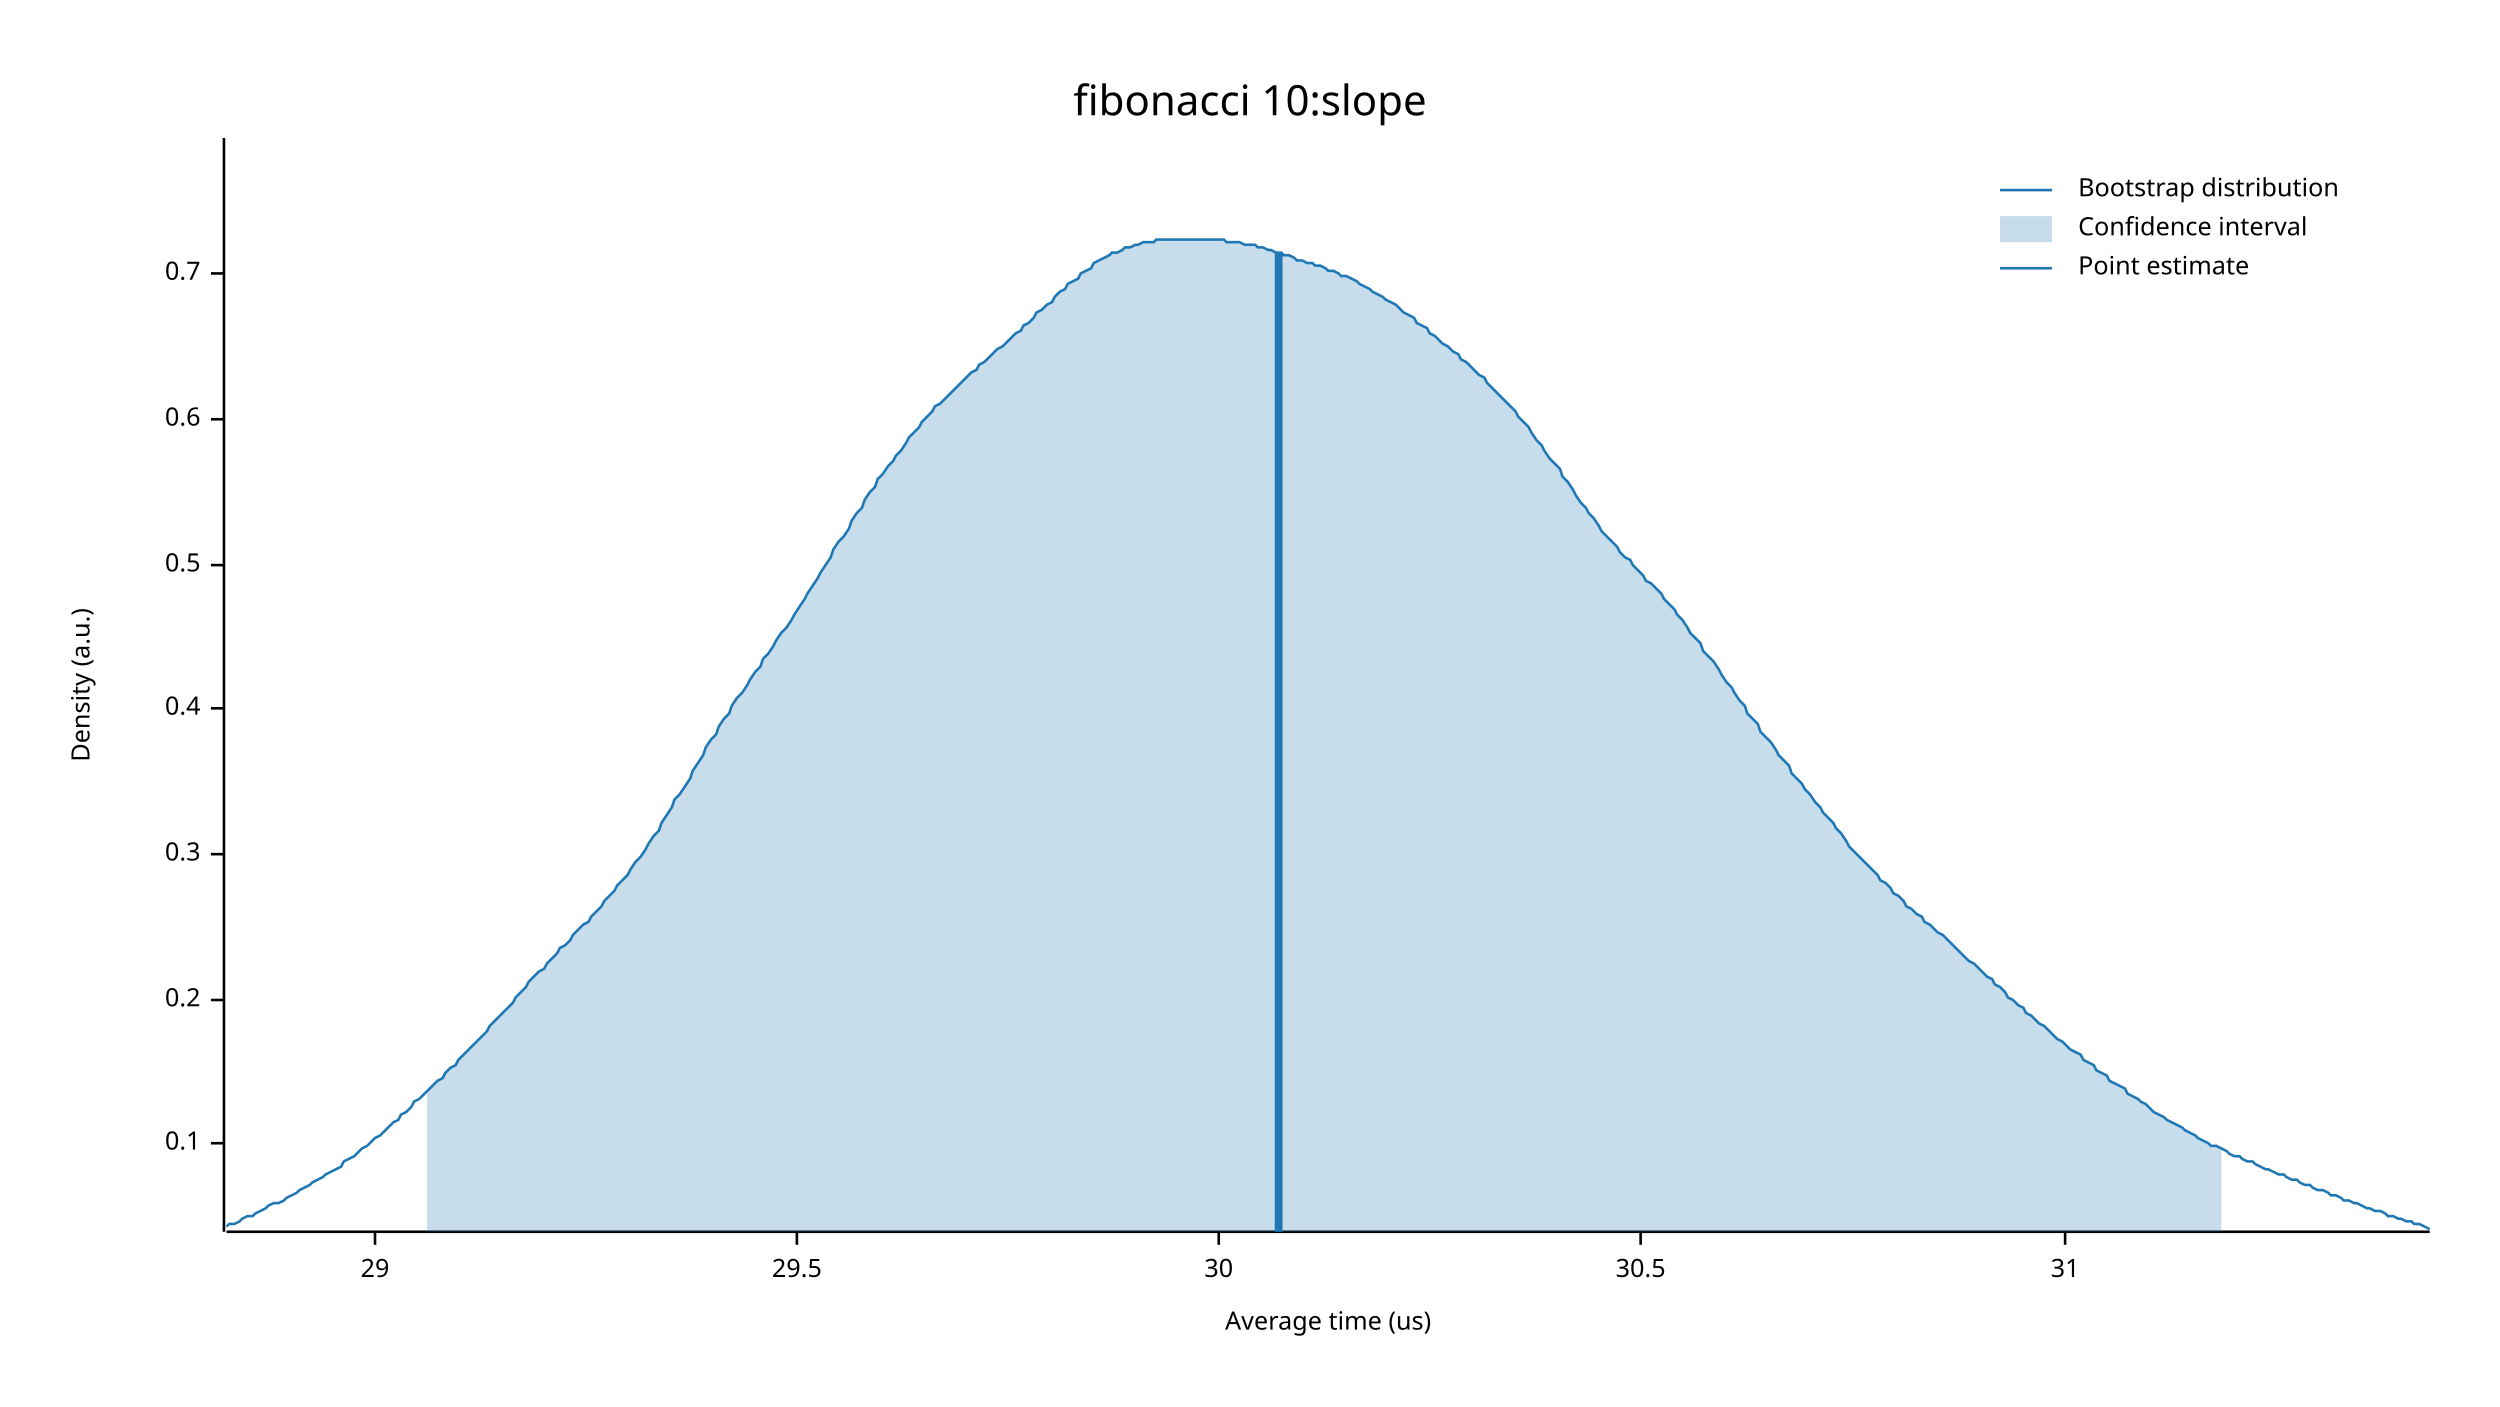
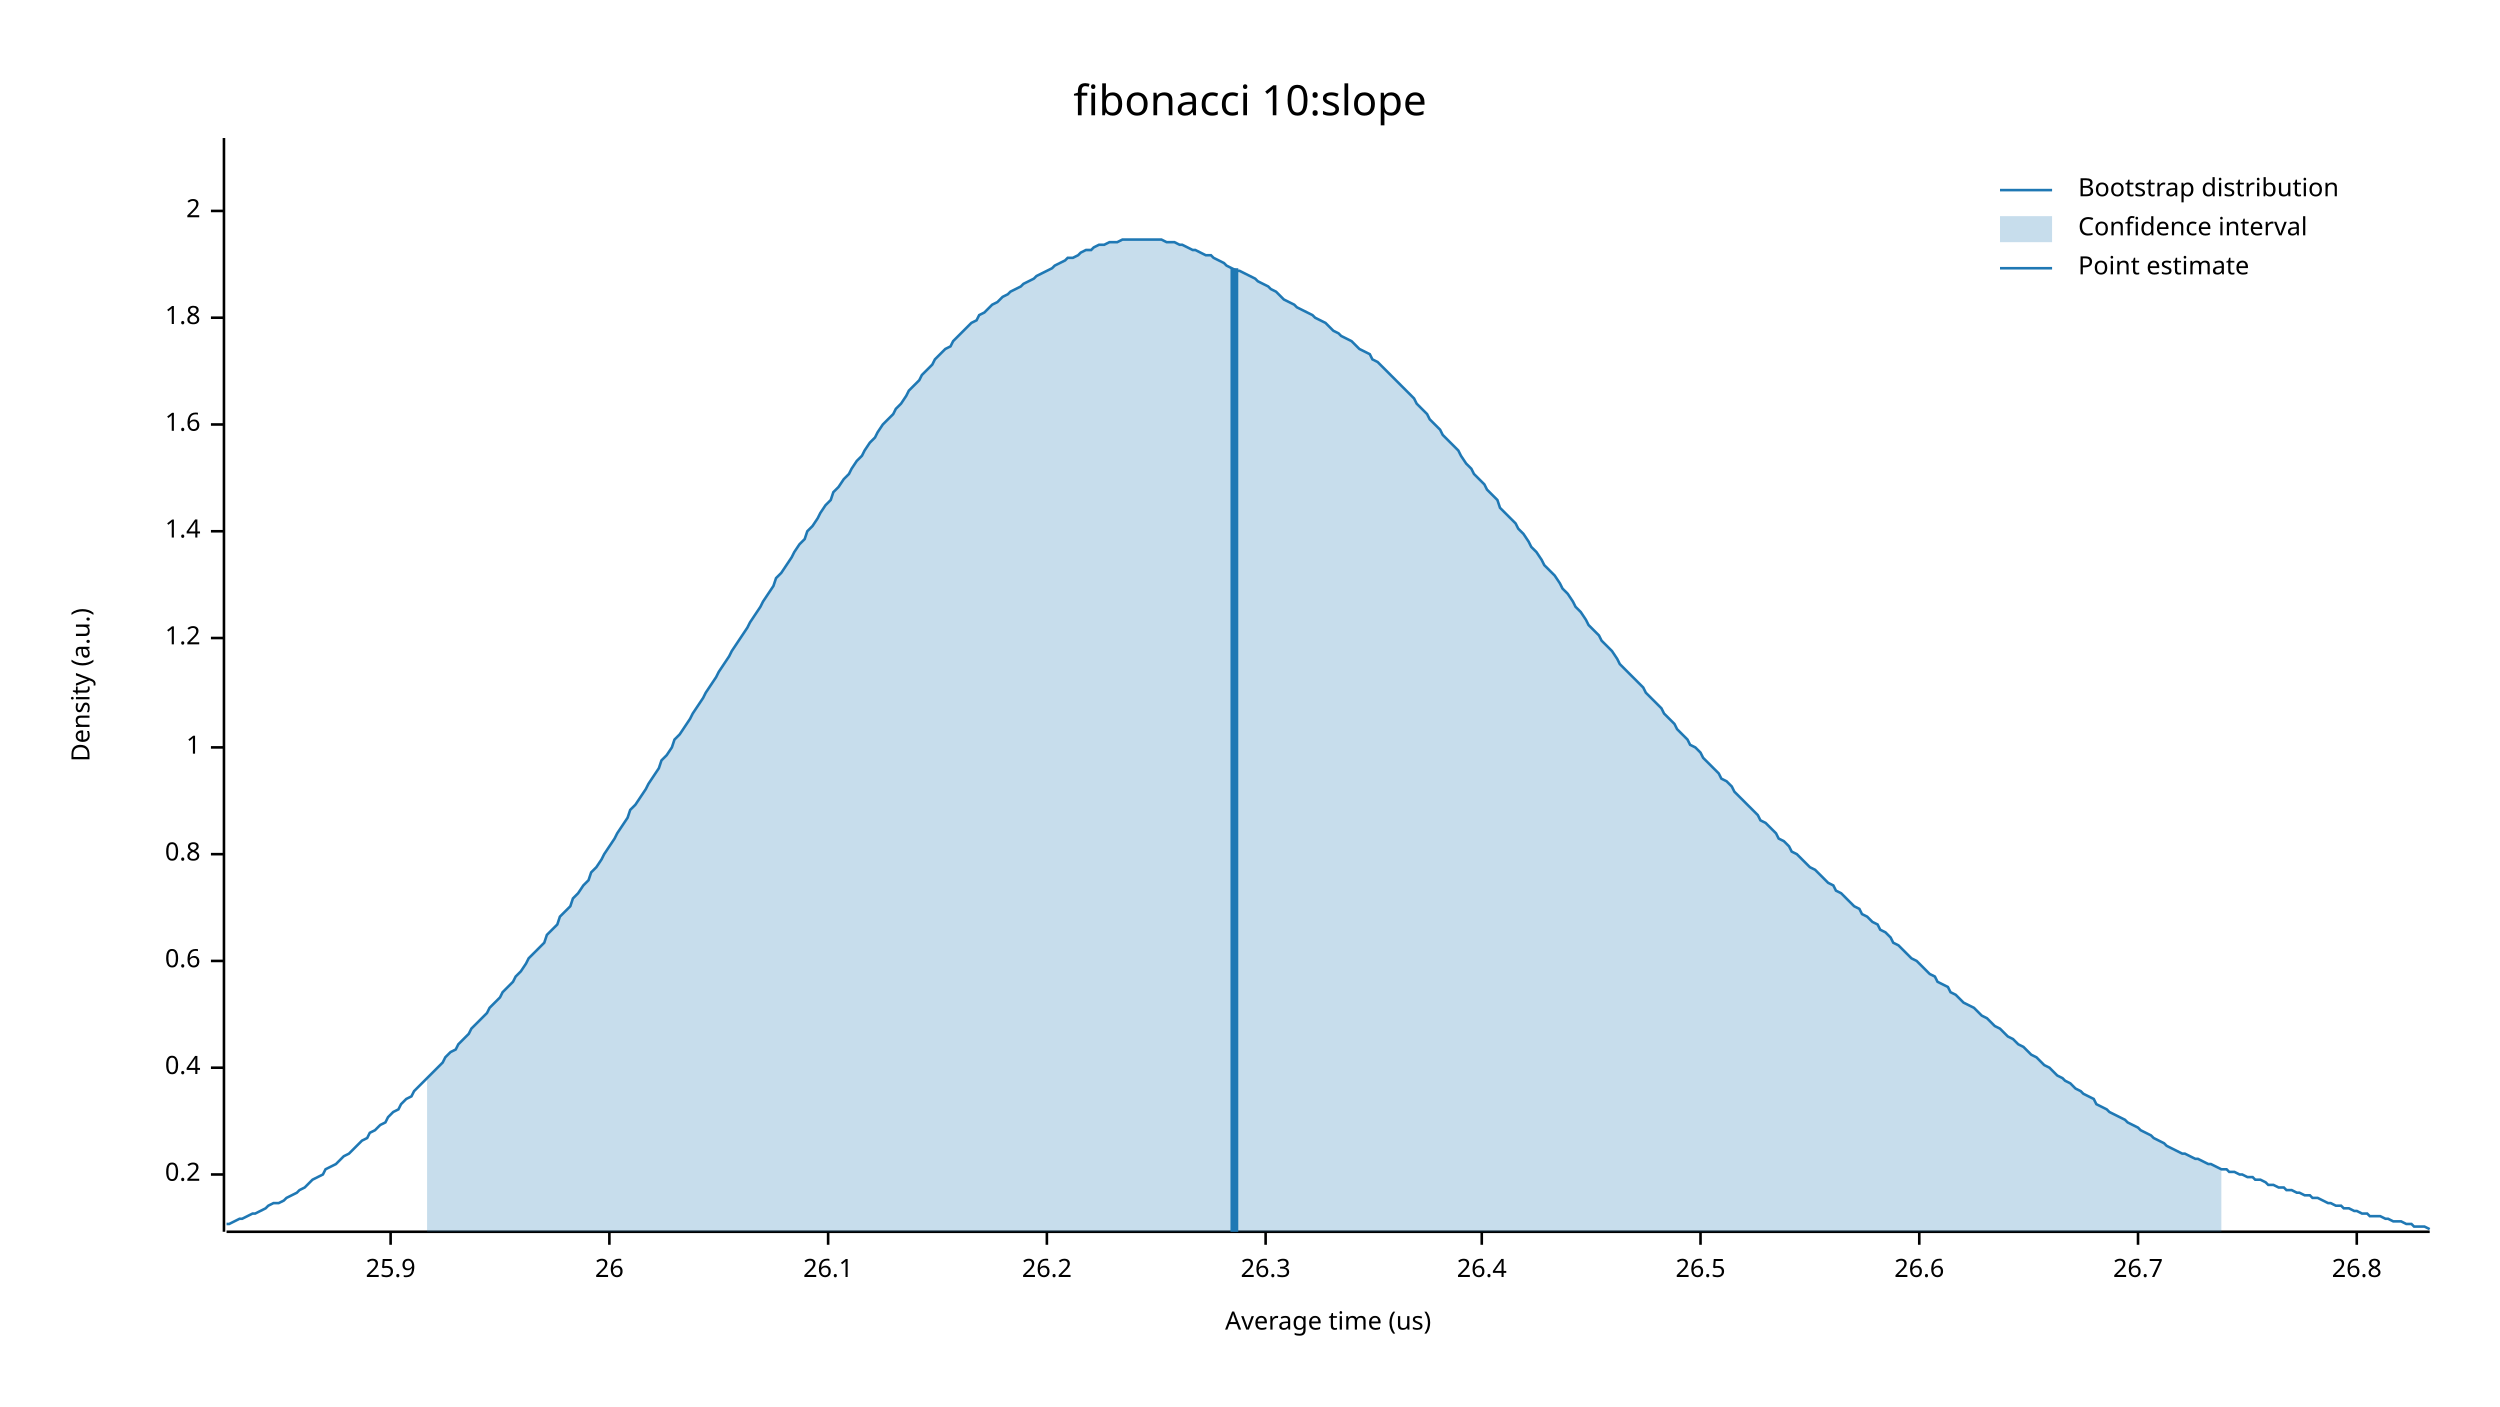
<svg xmlns="http://www.w3.org/2000/svg" width="960" height="540">
  <text x="480" y="32" dy="0.76em" text-anchor="middle" font-family="sans-serif" font-size="16.129" opacity="1" fill="#000000">
fibonacci 10:slope
</text>
  <text x="27" y="263" dy="0.76em" text-anchor="middle" font-family="sans-serif" font-size="9.677" opacity="1" fill="#000000" transform="rotate(270, 27, 263)">
Density (a.u.)
</text>
  <text x="510" y="513" dy="-0.5ex" text-anchor="middle" font-family="sans-serif" font-size="9.677" opacity="1" fill="#000000">
Average time (us)
</text>
  <polyline fill="none" opacity="1" stroke="#000000" stroke-width="1" points="86,53 86,473 " />
-   <text x="77" y="439" dy="0.5ex" text-anchor="end" font-family="sans-serif" font-size="9.677" opacity="1" fill="#000000">
- 0.1
- </text>
-   <polyline fill="none" opacity="1" stroke="#000000" stroke-width="1" points="81,439 86,439 " />
-   <text x="77" y="384" dy="0.5ex" text-anchor="end" font-family="sans-serif" font-size="9.677" opacity="1" fill="#000000">
+   <text x="77" y="451" dy="0.5ex" text-anchor="end" font-family="sans-serif" font-size="9.677" opacity="1" fill="#000000">
0.2
</text>
-   <polyline fill="none" opacity="1" stroke="#000000" stroke-width="1" points="81,384 86,384 " />
+   <polyline fill="none" opacity="1" stroke="#000000" stroke-width="1" points="81,451 86,451 " />
+   <text x="77" y="410" dy="0.5ex" text-anchor="end" font-family="sans-serif" font-size="9.677" opacity="1" fill="#000000">
+ 0.4
+ </text>
+   <polyline fill="none" opacity="1" stroke="#000000" stroke-width="1" points="81,410 86,410 " />
+   <text x="77" y="369" dy="0.5ex" text-anchor="end" font-family="sans-serif" font-size="9.677" opacity="1" fill="#000000">
+ 0.6
+ </text>
+   <polyline fill="none" opacity="1" stroke="#000000" stroke-width="1" points="81,369 86,369 " />
  <text x="77" y="328" dy="0.5ex" text-anchor="end" font-family="sans-serif" font-size="9.677" opacity="1" fill="#000000">
- 0.3
+ 0.8
</text>
  <polyline fill="none" opacity="1" stroke="#000000" stroke-width="1" points="81,328 86,328 " />
-   <text x="77" y="272" dy="0.5ex" text-anchor="end" font-family="sans-serif" font-size="9.677" opacity="1" fill="#000000">
- 0.4
+   <text x="77" y="287" dy="0.5ex" text-anchor="end" font-family="sans-serif" font-size="9.677" opacity="1" fill="#000000">
+ 1
</text>
-   <polyline fill="none" opacity="1" stroke="#000000" stroke-width="1" points="81,272 86,272 " />
-   <text x="77" y="217" dy="0.5ex" text-anchor="end" font-family="sans-serif" font-size="9.677" opacity="1" fill="#000000">
- 0.5
+   <polyline fill="none" opacity="1" stroke="#000000" stroke-width="1" points="81,287 86,287 " />
+   <text x="77" y="245" dy="0.5ex" text-anchor="end" font-family="sans-serif" font-size="9.677" opacity="1" fill="#000000">
+ 1.2
</text>
-   <polyline fill="none" opacity="1" stroke="#000000" stroke-width="1" points="81,217 86,217 " />
-   <text x="77" y="161" dy="0.5ex" text-anchor="end" font-family="sans-serif" font-size="9.677" opacity="1" fill="#000000">
- 0.6
+   <polyline fill="none" opacity="1" stroke="#000000" stroke-width="1" points="81,245 86,245 " />
+   <text x="77" y="204" dy="0.5ex" text-anchor="end" font-family="sans-serif" font-size="9.677" opacity="1" fill="#000000">
+ 1.4
</text>
-   <polyline fill="none" opacity="1" stroke="#000000" stroke-width="1" points="81,161 86,161 " />
-   <text x="77" y="105" dy="0.5ex" text-anchor="end" font-family="sans-serif" font-size="9.677" opacity="1" fill="#000000">
- 0.7
+   <polyline fill="none" opacity="1" stroke="#000000" stroke-width="1" points="81,204 86,204 " />
+   <text x="77" y="163" dy="0.5ex" text-anchor="end" font-family="sans-serif" font-size="9.677" opacity="1" fill="#000000">
+ 1.6
</text>
-   <polyline fill="none" opacity="1" stroke="#000000" stroke-width="1" points="81,105 86,105 " />
+   <polyline fill="none" opacity="1" stroke="#000000" stroke-width="1" points="81,163 86,163 " />
+   <text x="77" y="122" dy="0.5ex" text-anchor="end" font-family="sans-serif" font-size="9.677" opacity="1" fill="#000000">
+ 1.8
+ </text>
+   <polyline fill="none" opacity="1" stroke="#000000" stroke-width="1" points="81,122 86,122 " />
+   <text x="77" y="81" dy="0.5ex" text-anchor="end" font-family="sans-serif" font-size="9.677" opacity="1" fill="#000000">
+ 2
+ </text>
+   <polyline fill="none" opacity="1" stroke="#000000" stroke-width="1" points="81,81 86,81 " />
  <polyline fill="none" opacity="1" stroke="#000000" stroke-width="1" points="87,473 933,473 " />
-   <text x="144" y="483" dy="0.76em" text-anchor="middle" font-family="sans-serif" font-size="9.677" opacity="1" fill="#000000">
- 29
+   <text x="150" y="483" dy="0.76em" text-anchor="middle" font-family="sans-serif" font-size="9.677" opacity="1" fill="#000000">
+ 25.9
</text>
-   <polyline fill="none" opacity="1" stroke="#000000" stroke-width="1" points="144,473 144,478 " />
-   <text x="306" y="483" dy="0.76em" text-anchor="middle" font-family="sans-serif" font-size="9.677" opacity="1" fill="#000000">
- 29.5
+   <polyline fill="none" opacity="1" stroke="#000000" stroke-width="1" points="150,473 150,478 " />
+   <text x="234" y="483" dy="0.76em" text-anchor="middle" font-family="sans-serif" font-size="9.677" opacity="1" fill="#000000">
+ 26
</text>
-   <polyline fill="none" opacity="1" stroke="#000000" stroke-width="1" points="306,473 306,478 " />
-   <text x="468" y="483" dy="0.76em" text-anchor="middle" font-family="sans-serif" font-size="9.677" opacity="1" fill="#000000">
- 30
+   <polyline fill="none" opacity="1" stroke="#000000" stroke-width="1" points="234,473 234,478 " />
+   <text x="318" y="483" dy="0.76em" text-anchor="middle" font-family="sans-serif" font-size="9.677" opacity="1" fill="#000000">
+ 26.1
</text>
-   <polyline fill="none" opacity="1" stroke="#000000" stroke-width="1" points="468,473 468,478 " />
-   <text x="630" y="483" dy="0.76em" text-anchor="middle" font-family="sans-serif" font-size="9.677" opacity="1" fill="#000000">
- 30.5
+   <polyline fill="none" opacity="1" stroke="#000000" stroke-width="1" points="318,473 318,478 " />
+   <text x="402" y="483" dy="0.76em" text-anchor="middle" font-family="sans-serif" font-size="9.677" opacity="1" fill="#000000">
+ 26.2
</text>
-   <polyline fill="none" opacity="1" stroke="#000000" stroke-width="1" points="630,473 630,478 " />
-   <text x="793" y="483" dy="0.76em" text-anchor="middle" font-family="sans-serif" font-size="9.677" opacity="1" fill="#000000">
- 31
+   <polyline fill="none" opacity="1" stroke="#000000" stroke-width="1" points="402,473 402,478 " />
+   <text x="486" y="483" dy="0.76em" text-anchor="middle" font-family="sans-serif" font-size="9.677" opacity="1" fill="#000000">
+ 26.3
</text>
-   <polyline fill="none" opacity="1" stroke="#000000" stroke-width="1" points="793,473 793,478 " />
-   <polyline fill="none" opacity="1" stroke="#1F78B4" stroke-width="1" points="87,471 88,470 90,470 92,469 93,468 95,467 97,467 98,466 100,465 102,464 103,463 105,462 107,462 109,461 110,460 112,459 114,458 115,457 117,456 119,455 120,454 122,453 124,452 125,451 127,450 129,449 131,448 132,446 134,445 136,444 137,443 139,441 141,440 142,439 144,437 146,436 148,434 149,433 151,431 153,430 154,428 156,427 158,425 159,423 161,422 163,420 164,419 166,417 168,415 170,414 171,412 173,410 175,409 176,407 178,405 180,403 181,402 183,400 185,398 187,396 188,394 190,392 192,390 193,389 195,387 197,385 198,383 200,381 202,379 203,377 205,375 207,373 209,372 210,370 212,368 214,366 215,364 217,363 219,361 220,359 222,357 224,355 226,354 227,352 229,350 231,348 232,346 234,344 236,342 237,340 239,338 241,336 242,334 244,331 246,329 248,326 249,324 251,321 253,319 254,316 256,313 258,310 259,307 261,305 263,302 265,299 266,296 268,293 270,290 271,287 273,284 275,282 276,279 278,276 280,274 281,271 283,268 285,266 287,263 288,261 290,258 292,256 293,253 295,251 297,248 298,246 300,243 302,241 304,238 305,236 307,233 309,230 310,228 312,225 314,222 315,220 317,217 319,214 320,211 322,208 324,206 326,203 327,200 329,197 331,195 332,192 334,189 336,187 337,184 339,182 341,179 343,177 344,175 346,173 348,170 349,168 351,166 353,164 354,162 356,160 358,158 359,156 361,155 363,153 365,151 366,150 368,148 370,146 371,145 373,143 375,142 376,140 378,139 380,137 381,136 383,134 385,133 387,131 388,130 390,128 392,127 393,125 395,124 397,122 398,120 400,119 402,117 404,116 405,114 407,112 409,111 410,109 412,108 414,107 415,105 417,104 419,103 420,101 422,100 424,99 426,98 427,97 429,97 431,96 432,95 434,95 436,94 437,94 439,93 441,93 443,93 444,92 446,92 448,92 449,92 451,92 453,92 454,92 456,92 458,92 459,92 461,92 463,92 465,92 466,92 468,92 470,92 471,93 473,93 475,93 476,93 478,94 480,94 482,94 483,95 485,95 487,96 488,96 490,97 492,97 493,98 495,98 497,99 498,100 500,100 502,101 504,101 505,102 507,102 509,103 510,104 512,104 514,105 515,106 517,106 519,107 521,108 522,109 524,110 526,111 527,112 529,113 531,114 532,115 534,116 536,117 537,118 539,120 541,121 543,122 544,124 546,125 548,126 549,128 551,129 553,131 554,132 556,133 558,135 560,136 561,138 563,139 565,141 566,142 568,144 570,145 571,147 573,149 575,151 576,152 578,154 580,156 582,158 583,160 585,162 587,164 588,166 590,169 592,171 593,173 595,176 597,178 599,180 600,183 602,185 604,188 605,190 607,193 609,195 610,197 612,199 614,202 615,204 617,206 619,208 621,210 622,212 624,214 626,215 627,217 629,219 631,221 632,223 634,224 636,226 638,228 639,230 641,232 643,234 644,236 646,238 648,241 649,243 651,245 653,247 654,250 656,252 658,254 660,257 661,259 663,262 665,264 666,266 668,269 670,271 671,274 673,276 675,278 676,281 678,283 680,285 682,288 683,290 685,292 687,294 688,297 690,299 692,301 693,303 695,305 697,308 699,310 700,312 702,314 704,316 705,318 707,320 709,323 710,325 712,327 714,329 715,330 717,332 719,334 721,336 722,338 724,339 726,341 727,343 729,344 731,346 732,348 734,349 736,351 738,352 739,354 741,355 743,357 744,358 746,359 748,361 749,362 751,364 753,366 754,367 756,369 758,370 760,372 761,373 763,375 765,376 766,378 768,379 770,381 771,383 773,384 775,386 777,387 778,389 780,390 782,392 783,393 785,394 787,396 788,397 790,399 792,400 793,401 795,403 797,404 799,405 800,407 802,408 804,409 805,411 807,412 809,413 810,415 812,416 814,417 816,418 817,420 819,421 821,422 822,423 824,424 826,426 827,427 829,428 831,429 832,430 834,431 836,432 838,433 839,434 841,435 843,436 844,437 846,438 848,439 849,440 851,440 853,441 855,442 856,443 858,444 860,444 861,445 863,446 865,446 866,447 868,448 870,449 871,449 873,450 875,451 877,451 878,452 880,453 882,453 883,454 885,455 887,455 888,456 890,457 892,457 894,458 895,459 897,459 899,460 900,461 902,461 904,462 905,462 907,463 909,464 910,464 912,465 914,465 916,466 917,467 919,467 921,468 922,468 924,469 926,469 927,470 929,470 931,471 933,472 " />
-   <polygon opacity="0.25" fill="#1F78B4" points="164,419 166,417 168,415 170,414 171,412 173,410 175,409 176,407 178,405 180,403 181,402 183,400 185,398 187,396 188,394 190,392 192,390 193,389 195,387 197,385 198,383 200,381 202,379 203,377 205,375 207,373 209,372 210,370 212,368 214,366 215,364 217,363 219,361 220,359 222,357 224,355 226,354 227,352 229,350 231,348 232,346 234,344 236,342 237,340 239,338 241,336 242,334 244,331 246,329 248,326 249,324 251,321 253,319 254,316 256,313 258,310 259,307 261,305 263,302 265,299 266,296 268,293 270,290 271,287 273,284 275,282 276,279 278,276 280,274 281,271 283,268 285,266 287,263 288,261 290,258 292,256 293,253 295,251 297,248 298,246 300,243 302,241 304,238 305,236 307,233 309,230 310,228 312,225 314,222 315,220 317,217 319,214 320,211 322,208 324,206 326,203 327,200 329,197 331,195 332,192 334,189 336,187 337,184 339,182 341,179 343,177 344,175 346,173 348,170 349,168 351,166 353,164 354,162 356,160 358,158 359,156 361,155 363,153 365,151 366,150 368,148 370,146 371,145 373,143 375,142 376,140 378,139 380,137 381,136 383,134 385,133 387,131 388,130 390,128 392,127 393,125 395,124 397,122 398,120 400,119 402,117 404,116 405,114 407,112 409,111 410,109 412,108 414,107 415,105 417,104 419,103 420,101 422,100 424,99 426,98 427,97 429,97 431,96 432,95 434,95 436,94 437,94 439,93 441,93 443,93 444,92 446,92 448,92 449,92 451,92 453,92 454,92 456,92 458,92 459,92 461,92 463,92 465,92 466,92 468,92 470,92 471,93 473,93 475,93 476,93 478,94 480,94 482,94 483,95 485,95 487,96 488,96 490,97 492,97 493,98 495,98 497,99 498,100 500,100 502,101 504,101 505,102 507,102 509,103 510,104 512,104 514,105 515,106 517,106 519,107 521,108 522,109 524,110 526,111 527,112 529,113 531,114 532,115 534,116 536,117 537,118 539,120 541,121 543,122 544,124 546,125 548,126 549,128 551,129 553,131 554,132 556,133 558,135 560,136 561,138 563,139 565,141 566,142 568,144 570,145 571,147 573,149 575,151 576,152 578,154 580,156 582,158 583,160 585,162 587,164 588,166 590,169 592,171 593,173 595,176 597,178 599,180 600,183 602,185 604,188 605,190 607,193 609,195 610,197 612,199 614,202 615,204 617,206 619,208 621,210 622,212 624,214 626,215 627,217 629,219 631,221 632,223 634,224 636,226 638,228 639,230 641,232 643,234 644,236 646,238 648,241 649,243 651,245 653,247 654,250 656,252 658,254 660,257 661,259 663,262 665,264 666,266 668,269 670,271 671,274 673,276 675,278 676,281 678,283 680,285 682,288 683,290 685,292 687,294 688,297 690,299 692,301 693,303 695,305 697,308 699,310 700,312 702,314 704,316 705,318 707,320 709,323 710,325 712,327 714,329 715,330 717,332 719,334 721,336 722,338 724,339 726,341 727,343 729,344 731,346 732,348 734,349 736,351 738,352 739,354 741,355 743,357 744,358 746,359 748,361 749,362 751,364 753,366 754,367 756,369 758,370 760,372 761,373 763,375 765,376 766,378 768,379 770,381 771,383 773,384 775,386 777,387 778,389 780,390 782,392 783,393 785,394 787,396 788,397 790,399 792,400 793,401 795,403 797,404 799,405 800,407 802,408 804,409 805,411 807,412 809,413 810,415 812,416 814,417 816,418 817,420 819,421 821,422 822,423 824,424 826,426 827,427 829,428 831,429 832,430 834,431 836,432 838,433 839,434 841,435 843,436 844,437 846,438 848,439 849,440 851,440 853,441 853,473 164,473 " />
-   <polyline fill="none" opacity="1" stroke="#1F78B4" stroke-width="3" points="491,473 491,97 " />
+   <polyline fill="none" opacity="1" stroke="#000000" stroke-width="1" points="486,473 486,478 " />
+   <text x="569" y="483" dy="0.76em" text-anchor="middle" font-family="sans-serif" font-size="9.677" opacity="1" fill="#000000">
+ 26.4
+ </text>
+   <polyline fill="none" opacity="1" stroke="#000000" stroke-width="1" points="569,473 569,478 " />
+   <text x="653" y="483" dy="0.76em" text-anchor="middle" font-family="sans-serif" font-size="9.677" opacity="1" fill="#000000">
+ 26.5
+ </text>
+   <polyline fill="none" opacity="1" stroke="#000000" stroke-width="1" points="653,473 653,478 " />
+   <text x="737" y="483" dy="0.76em" text-anchor="middle" font-family="sans-serif" font-size="9.677" opacity="1" fill="#000000">
+ 26.6
+ </text>
+   <polyline fill="none" opacity="1" stroke="#000000" stroke-width="1" points="737,473 737,478 " />
+   <text x="821" y="483" dy="0.76em" text-anchor="middle" font-family="sans-serif" font-size="9.677" opacity="1" fill="#000000">
+ 26.7
+ </text>
+   <polyline fill="none" opacity="1" stroke="#000000" stroke-width="1" points="821,473 821,478 " />
+   <text x="905" y="483" dy="0.76em" text-anchor="middle" font-family="sans-serif" font-size="9.677" opacity="1" fill="#000000">
+ 26.8
+ </text>
+   <polyline fill="none" opacity="1" stroke="#000000" stroke-width="1" points="905,473 905,478 " />
+   <polyline fill="none" opacity="1" stroke="#1F78B4" stroke-width="1" points="87,470 88,470 90,469 92,468 93,468 95,467 97,466 98,466 100,465 102,464 103,463 105,462 107,462 109,461 110,460 112,459 114,458 115,457 117,456 119,454 120,453 122,452 124,451 125,449 127,448 129,447 131,445 132,444 134,443 136,441 137,440 139,438 141,437 142,435 144,434 146,432 148,431 149,429 151,427 153,426 154,424 156,422 158,421 159,419 161,417 163,415 164,414 166,412 168,410 170,408 171,406 173,404 175,403 176,401 178,399 180,397 181,395 183,393 185,391 187,389 188,387 190,385 192,383 193,381 195,379 197,377 198,375 200,373 202,370 203,368 205,366 207,364 209,362 210,359 212,357 214,355 215,352 217,350 219,348 220,345 222,343 224,340 226,338 227,335 229,333 231,330 232,328 234,325 236,322 237,320 239,317 241,314 242,311 244,309 246,306 248,303 249,301 251,298 253,295 254,292 256,290 258,287 259,284 261,282 263,279 265,276 266,274 268,271 270,268 271,266 273,263 275,260 276,258 278,255 280,252 281,250 283,247 285,244 287,241 288,239 290,236 292,233 293,231 295,228 297,225 298,222 300,220 302,217 304,214 305,212 307,209 309,207 310,204 312,202 314,199 315,197 317,194 319,192 320,189 322,187 324,184 326,182 327,180 329,177 331,175 332,173 334,170 336,168 337,166 339,163 341,161 343,159 344,157 346,155 348,152 349,150 351,148 353,146 354,144 356,142 358,140 359,138 361,136 363,134 365,133 366,131 368,129 370,127 371,126 373,124 375,123 376,121 378,120 380,118 381,117 383,116 385,114 387,113 388,112 390,111 392,110 393,109 395,108 397,107 398,106 400,105 402,104 404,103 405,102 407,101 409,100 410,99 412,99 414,98 415,97 417,96 419,96 420,95 422,94 424,94 426,93 427,93 429,93 431,92 432,92 434,92 436,92 437,92 439,92 441,92 443,92 444,92 446,92 448,93 449,93 451,93 453,94 454,94 456,95 458,96 459,96 461,97 463,98 465,98 466,99 468,100 470,101 471,102 473,103 475,104 476,104 478,105 480,106 482,107 483,108 485,109 487,110 488,111 490,112 492,114 493,115 495,116 497,117 498,118 500,119 502,120 504,121 505,122 507,123 509,124 510,125 512,127 514,128 515,129 517,130 519,131 521,133 522,134 524,135 526,136 527,138 529,139 531,141 532,142 534,144 536,146 537,147 539,149 541,151 543,153 544,155 546,157 548,159 549,161 551,163 553,165 554,167 556,169 558,171 560,173 561,175 563,178 565,180 566,182 568,184 570,186 571,188 573,190 575,192 576,195 578,197 580,199 582,201 583,203 585,205 587,208 588,210 590,212 592,215 593,217 595,219 597,221 599,224 600,226 602,228 604,231 605,233 607,235 609,238 610,240 612,242 614,244 615,246 617,248 619,250 621,253 622,255 624,257 626,259 627,260 629,262 631,264 632,266 634,268 636,270 638,272 639,274 641,276 643,278 644,280 646,282 648,284 649,286 651,287 653,289 654,291 656,293 658,295 660,297 661,299 663,300 665,302 666,304 668,306 670,308 671,309 673,311 675,313 676,315 678,316 680,318 682,320 683,322 685,323 687,325 688,327 690,328 692,330 693,331 695,333 697,334 699,336 700,337 702,339 704,340 705,342 707,343 709,345 710,346 712,348 714,349 715,351 717,352 719,354 721,355 722,357 724,358 726,360 727,362 729,363 731,365 732,366 734,368 736,369 738,371 739,372 741,374 743,375 744,377 746,378 748,379 749,381 751,382 753,384 754,385 756,386 758,387 760,389 761,390 763,391 765,393 766,394 768,395 770,397 771,398 773,399 775,401 777,402 778,403 780,405 782,406 783,407 785,409 787,410 788,411 790,413 792,414 793,415 795,416 797,418 799,419 800,420 802,421 804,422 805,424 807,425 809,426 810,427 812,428 814,429 816,430 817,431 819,432 821,433 822,434 824,435 826,436 827,437 829,438 831,439 832,440 834,441 836,442 838,443 839,443 841,444 843,445 844,445 846,446 848,447 849,447 851,448 853,449 855,449 856,450 858,450 860,451 861,451 863,452 865,452 866,453 868,453 870,454 871,455 873,455 875,456 877,456 878,457 880,457 882,458 883,458 885,459 887,459 888,460 890,460 892,461 894,462 895,462 897,463 899,463 900,464 902,464 904,465 905,465 907,466 909,466 910,467 912,467 914,467 916,468 917,468 919,469 921,469 922,469 924,470 926,470 927,471 929,471 931,471 933,472 " />
+   <polygon opacity="0.25" fill="#1F78B4" points="164,414 166,412 168,410 170,408 171,406 173,404 175,403 176,401 178,399 180,397 181,395 183,393 185,391 187,389 188,387 190,385 192,383 193,381 195,379 197,377 198,375 200,373 202,370 203,368 205,366 207,364 209,362 210,359 212,357 214,355 215,352 217,350 219,348 220,345 222,343 224,340 226,338 227,335 229,333 231,330 232,328 234,325 236,322 237,320 239,317 241,314 242,311 244,309 246,306 248,303 249,301 251,298 253,295 254,292 256,290 258,287 259,284 261,282 263,279 265,276 266,274 268,271 270,268 271,266 273,263 275,260 276,258 278,255 280,252 281,250 283,247 285,244 287,241 288,239 290,236 292,233 293,231 295,228 297,225 298,222 300,220 302,217 304,214 305,212 307,209 309,207 310,204 312,202 314,199 315,197 317,194 319,192 320,189 322,187 324,184 326,182 327,180 329,177 331,175 332,173 334,170 336,168 337,166 339,163 341,161 343,159 344,157 346,155 348,152 349,150 351,148 353,146 354,144 356,142 358,140 359,138 361,136 363,134 365,133 366,131 368,129 370,127 371,126 373,124 375,123 376,121 378,120 380,118 381,117 383,116 385,114 387,113 388,112 390,111 392,110 393,109 395,108 397,107 398,106 400,105 402,104 404,103 405,102 407,101 409,100 410,99 412,99 414,98 415,97 417,96 419,96 420,95 422,94 424,94 426,93 427,93 429,93 431,92 432,92 434,92 436,92 437,92 439,92 441,92 443,92 444,92 446,92 448,93 449,93 451,93 453,94 454,94 456,95 458,96 459,96 461,97 463,98 465,98 466,99 468,100 470,101 471,102 473,103 475,104 476,104 478,105 480,106 482,107 483,108 485,109 487,110 488,111 490,112 492,114 493,115 495,116 497,117 498,118 500,119 502,120 504,121 505,122 507,123 509,124 510,125 512,127 514,128 515,129 517,130 519,131 521,133 522,134 524,135 526,136 527,138 529,139 531,141 532,142 534,144 536,146 537,147 539,149 541,151 543,153 544,155 546,157 548,159 549,161 551,163 553,165 554,167 556,169 558,171 560,173 561,175 563,178 565,180 566,182 568,184 570,186 571,188 573,190 575,192 576,195 578,197 580,199 582,201 583,203 585,205 587,208 588,210 590,212 592,215 593,217 595,219 597,221 599,224 600,226 602,228 604,231 605,233 607,235 609,238 610,240 612,242 614,244 615,246 617,248 619,250 621,253 622,255 624,257 626,259 627,260 629,262 631,264 632,266 634,268 636,270 638,272 639,274 641,276 643,278 644,280 646,282 648,284 649,286 651,287 653,289 654,291 656,293 658,295 660,297 661,299 663,300 665,302 666,304 668,306 670,308 671,309 673,311 675,313 676,315 678,316 680,318 682,320 683,322 685,323 687,325 688,327 690,328 692,330 693,331 695,333 697,334 699,336 700,337 702,339 704,340 705,342 707,343 709,345 710,346 712,348 714,349 715,351 717,352 719,354 721,355 722,357 724,358 726,360 727,362 729,363 731,365 732,366 734,368 736,369 738,371 739,372 741,374 743,375 744,377 746,378 748,379 749,381 751,382 753,384 754,385 756,386 758,387 760,389 761,390 763,391 765,393 766,394 768,395 770,397 771,398 773,399 775,401 777,402 778,403 780,405 782,406 783,407 785,409 787,410 788,411 790,413 792,414 793,415 795,416 797,418 799,419 800,420 802,421 804,422 805,424 807,425 809,426 810,427 812,428 814,429 816,430 817,431 819,432 821,433 822,434 824,435 826,436 827,437 829,438 831,439 832,440 834,441 836,442 838,443 839,443 841,444 843,445 844,445 846,446 848,447 849,447 851,448 853,449 853,473 164,473 " />
+   <polyline fill="none" opacity="1" stroke="#1F78B4" stroke-width="3" points="474,473 474,103 " />
  <text x="798" y="68" dy="0.76em" text-anchor="start" font-family="sans-serif" font-size="9.677" opacity="1" fill="#000000">
Bootstrap distribution
</text>
  <text x="798" y="83" dy="0.76em" text-anchor="start" font-family="sans-serif" font-size="9.677" opacity="1" fill="#000000">
Confidence interval
</text>
  <text x="798" y="98" dy="0.76em" text-anchor="start" font-family="sans-serif" font-size="9.677" opacity="1" fill="#000000">
Point estimate
</text>
  <polyline fill="none" opacity="1" stroke="#1F78B4" stroke-width="1" points="768,73 788,73 " />
  <rect x="768" y="83" width="20" height="10" opacity="0.25" fill="#1F78B4" stroke="none" />
  <polyline fill="none" opacity="1" stroke="#1F78B4" stroke-width="1" points="768,103 788,103 " />
</svg>
